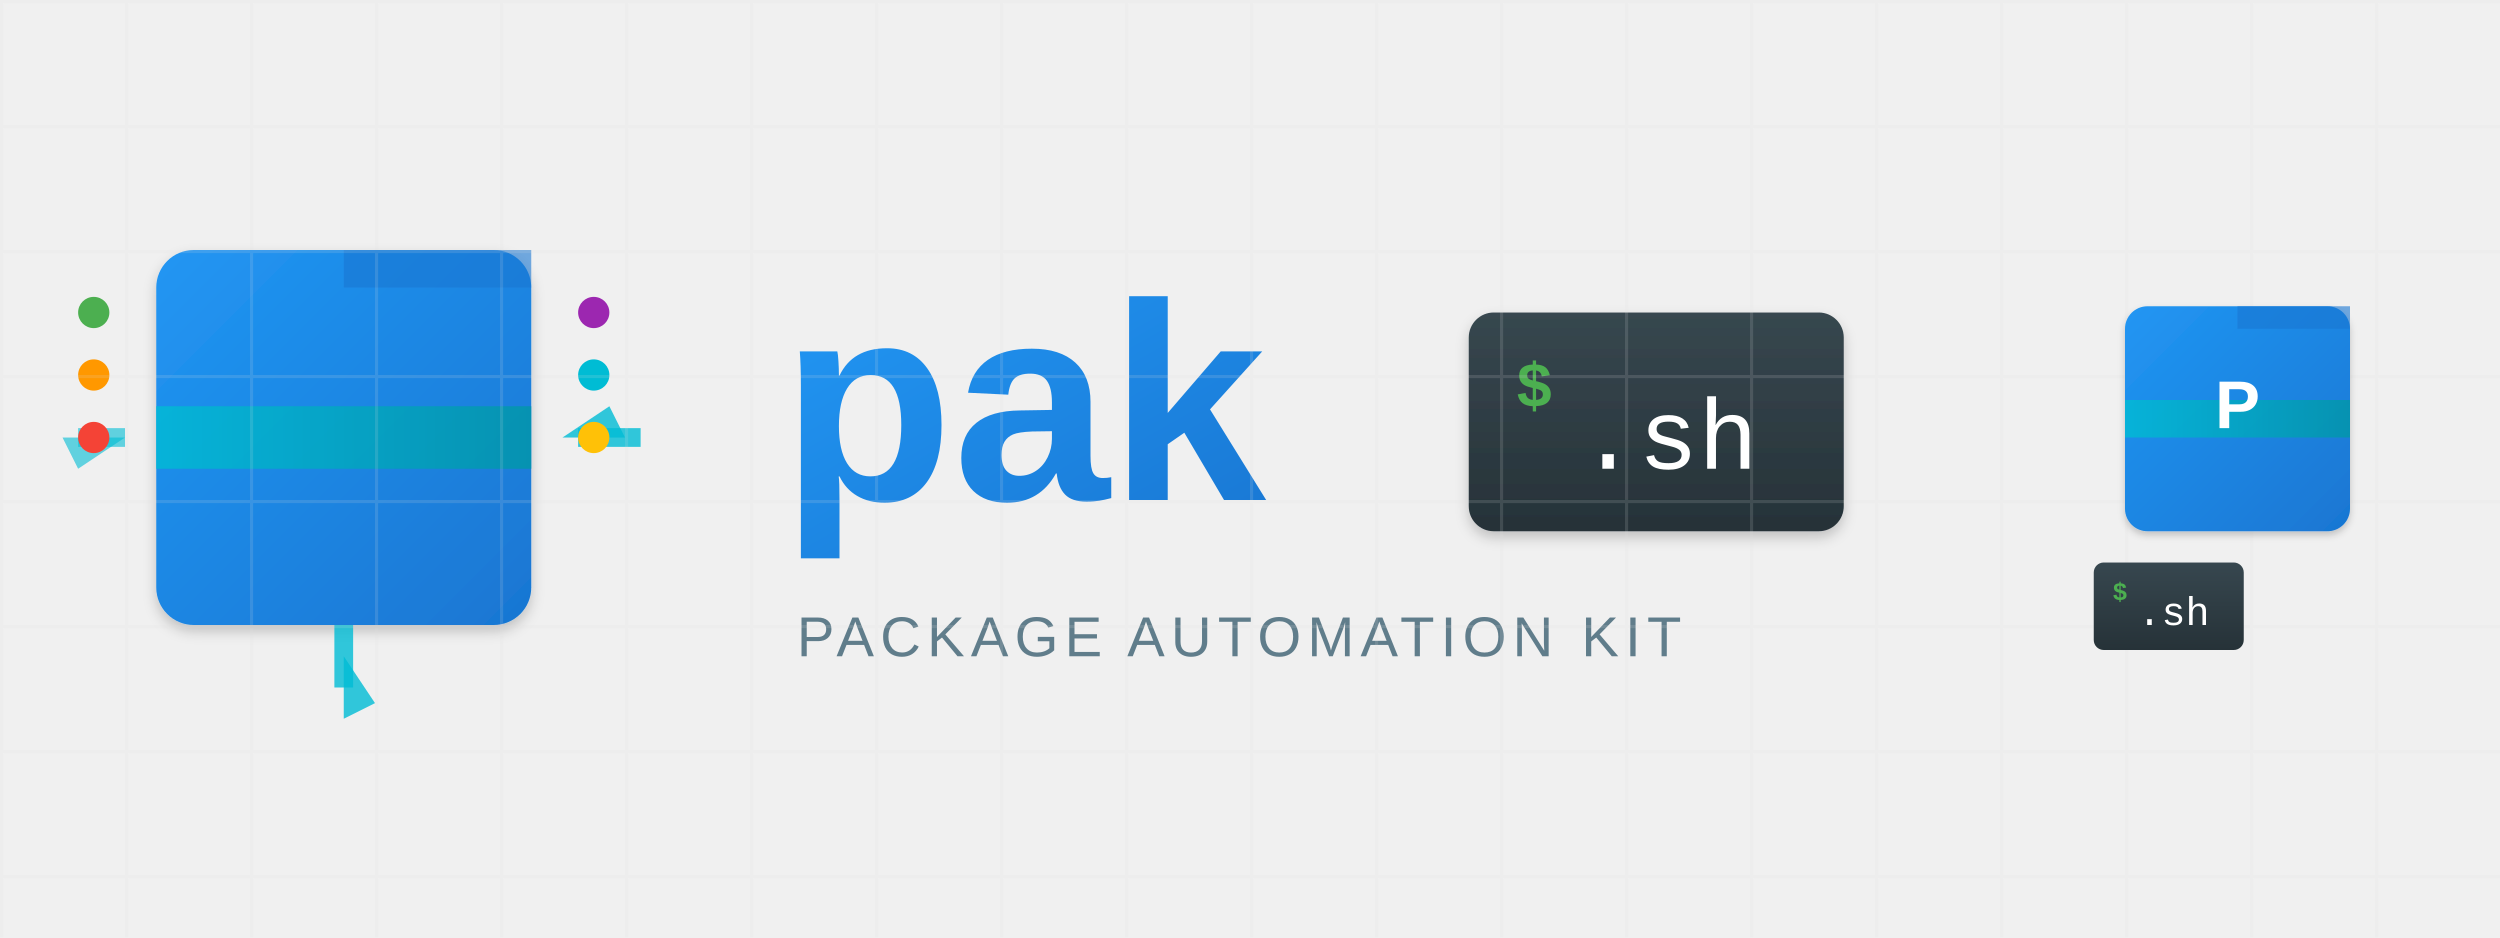
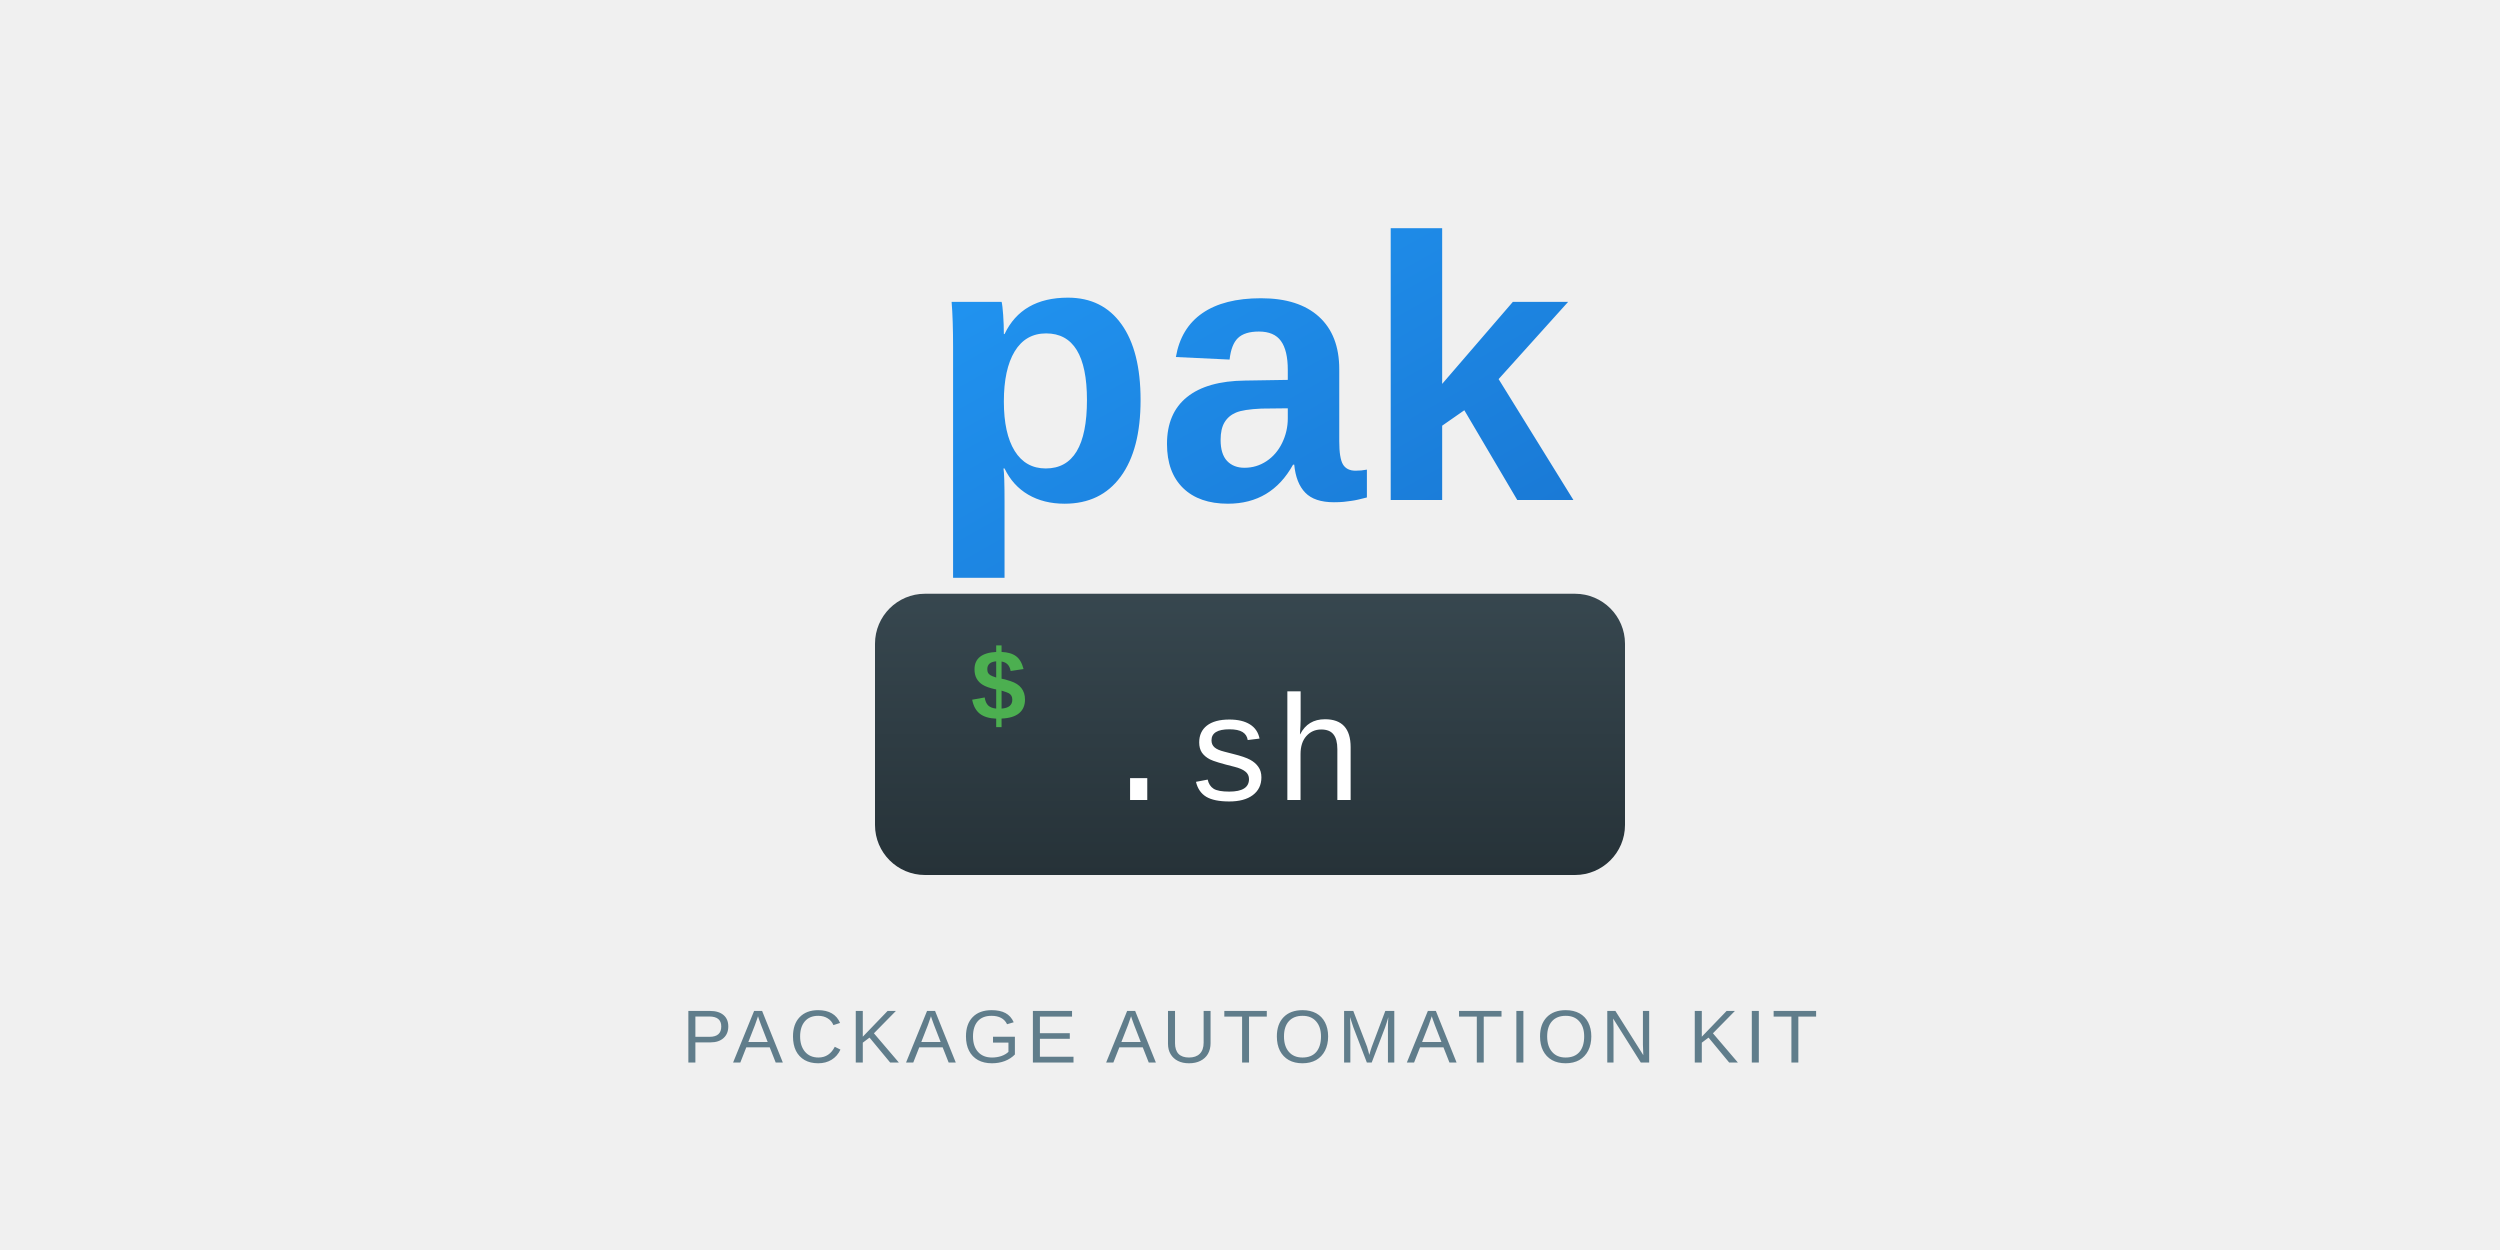
- <svg xmlns="http://www.w3.org/2000/svg" viewBox="0 0 800 300">
+ <svg xmlns="http://www.w3.org/2000/svg" viewBox="0 0 400 200">
  <defs>
    <linearGradient id="pakGradient" x1="0%" y1="0%" x2="100%" y2="100%">
      <stop offset="0%" style="stop-color:#2196F3;stop-opacity:1" />
      <stop offset="100%" style="stop-color:#1976D2;stop-opacity:1" />
    </linearGradient>
-     <linearGradient id="accentGradient" x1="0%" y1="0%" x2="100%" y2="0%">
-       <stop offset="0%" style="stop-color:#00BCD4;stop-opacity:1" />
-       <stop offset="100%" style="stop-color:#0097A7;stop-opacity:1" />
-     </linearGradient>
    <linearGradient id="terminalGradient" x1="0%" y1="0%" x2="0%" y2="100%">
      <stop offset="0%" style="stop-color:#37474F;stop-opacity:1" />
      <stop offset="100%" style="stop-color:#263238;stop-opacity:1" />
    </linearGradient>
-     <filter id="shadow" x="-50%" y="-50%" width="200%" height="200%">
-       <feGaussianBlur in="SourceAlpha" stdDeviation="2" />
-       <feOffset dx="0" dy="2" result="offsetblur" />
-       <feFlood flood-color="#000000" flood-opacity="0.2" />
-       <feComposite in2="offsetblur" operator="in" />
-       <feMerge>
-         <feMergeNode />
-         <feMergeNode in="SourceGraphic" />
-       </feMerge>
-     </filter>
  </defs>
-   <g id="icon">
-     <rect x="50" y="80" width="120" height="120" rx="12" ry="12" fill="url(#pakGradient)" filter="url(#shadow)" />
-     <rect x="50" y="130" width="120" height="20" fill="url(#accentGradient)" opacity="0.8" />
-     <path d="M50 92 L110 92 L110 80 L170 80 L170 92 L110 92" fill="#1976D2" opacity="0.6" />
-     <g id="arrows">
-       <path d="M180 140 L200 140 L195 130 Z" fill="#00BCD4" opacity="0.8" />
-       <rect x="185" y="137" width="20" height="6" fill="#00BCD4" opacity="0.8" />
-       <path d="M110 210 L110 230 L120 225 Z" fill="#00BCD4" opacity="0.8" />
-       <rect x="107" y="200" width="6" height="20" fill="#00BCD4" opacity="0.8" />
-       <path d="M40 140 L20 140 L25 150 Z" fill="#00BCD4" opacity="0.6" />
-       <rect x="25" y="137" width="15" height="6" fill="#00BCD4" opacity="0.6" />
-     </g>
-     <circle cx="30" cy="100" r="5" fill="#4CAF50" />
-     <circle cx="30" cy="120" r="5" fill="#FF9800" />
-     <circle cx="30" cy="140" r="5" fill="#F44336" />
-     <circle cx="190" cy="100" r="5" fill="#9C27B0" />
-     <circle cx="190" cy="120" r="5" fill="#00BCD4" />
-     <circle cx="190" cy="140" r="5" fill="#FFC107" />
-   </g>
-   <g id="text">
-     <text x="250" y="160" font-family="Arial, sans-serif" font-size="90" font-weight="bold" fill="url(#pakGradient)">pak</text>
-     <g id="terminal">
-       <rect x="470" y="100" width="120" height="70" rx="8" ry="8" fill="url(#terminalGradient)" filter="url(#shadow)" />
-       <text x="485" y="130" font-family="'Courier New', monospace" font-size="20" fill="#4CAF50" font-weight="bold">$</text>
-       <text x="505" y="150" font-family="'Courier New', monospace" font-size="32" fill="#FFFFFF" font-weight="normal">.sh</text>
-     </g>
-     <text x="255" y="210" font-family="Arial, sans-serif" font-size="18" fill="#607D8B" letter-spacing="2">PACKAGE AUTOMATION KIT</text>
-   </g>
-   <g id="decorations" opacity="0.3">
-     <pattern id="grid" x="0" y="0" width="40" height="40" patternUnits="userSpaceOnUse">
-       <rect x="0" y="0" width="1" height="40" fill="#E0E0E0" />
-       <rect x="0" y="0" width="40" height="1" fill="#E0E0E0" />
-     </pattern>
-     <rect x="0" y="0" width="800" height="300" fill="url(#grid)" opacity="0.5" />
-   </g>
-   <g id="icon-only" transform="translate(650, 50) scale(0.6)">
-     <rect x="50" y="80" width="120" height="120" rx="12" ry="12" fill="url(#pakGradient)" filter="url(#shadow)" />
-     <rect x="50" y="130" width="120" height="20" fill="url(#accentGradient)" opacity="0.8" />
-     <path d="M50 92 L110 92 L110 80 L170 80 L170 92 L110 92" fill="#1976D2" opacity="0.6" />
-     <text x="110" y="145" font-family="Arial, sans-serif" font-size="36" font-weight="bold" fill="white" text-anchor="middle">P</text>
-   </g>
-   <g id="mini-terminal" transform="translate(670, 180) scale(0.4)">
-     <rect x="0" y="0" width="120" height="70" rx="8" ry="8" fill="url(#terminalGradient)" />
-     <text x="15" y="30" font-family="'Courier New', monospace" font-size="20" fill="#4CAF50" font-weight="bold">$</text>
-     <text x="35" y="50" font-family="'Courier New', monospace" font-size="32" fill="#FFFFFF">.sh</text>
+   <g transform="translate(200, 40)">
+     <text x="0" y="40" font-family="Arial, sans-serif" font-size="60" font-weight="bold" fill="url(#pakGradient)" text-anchor="middle">pak</text>
+     <rect x="-60" y="55" width="120" height="45" rx="8" ry="8" fill="url(#terminalGradient)" />
+     <text x="-45" y="75" font-family="'Courier New', monospace" font-size="16" fill="#4CAF50" font-weight="bold">$</text>
+     <text x="-25" y="88" font-family="'Courier New', monospace" font-size="24" fill="#FFFFFF">.sh</text>
+     <text x="0" y="130" font-family="Arial, sans-serif" font-size="12" fill="#607D8B" text-anchor="middle" letter-spacing="1">PACKAGE AUTOMATION KIT</text>
  </g>
</svg>
